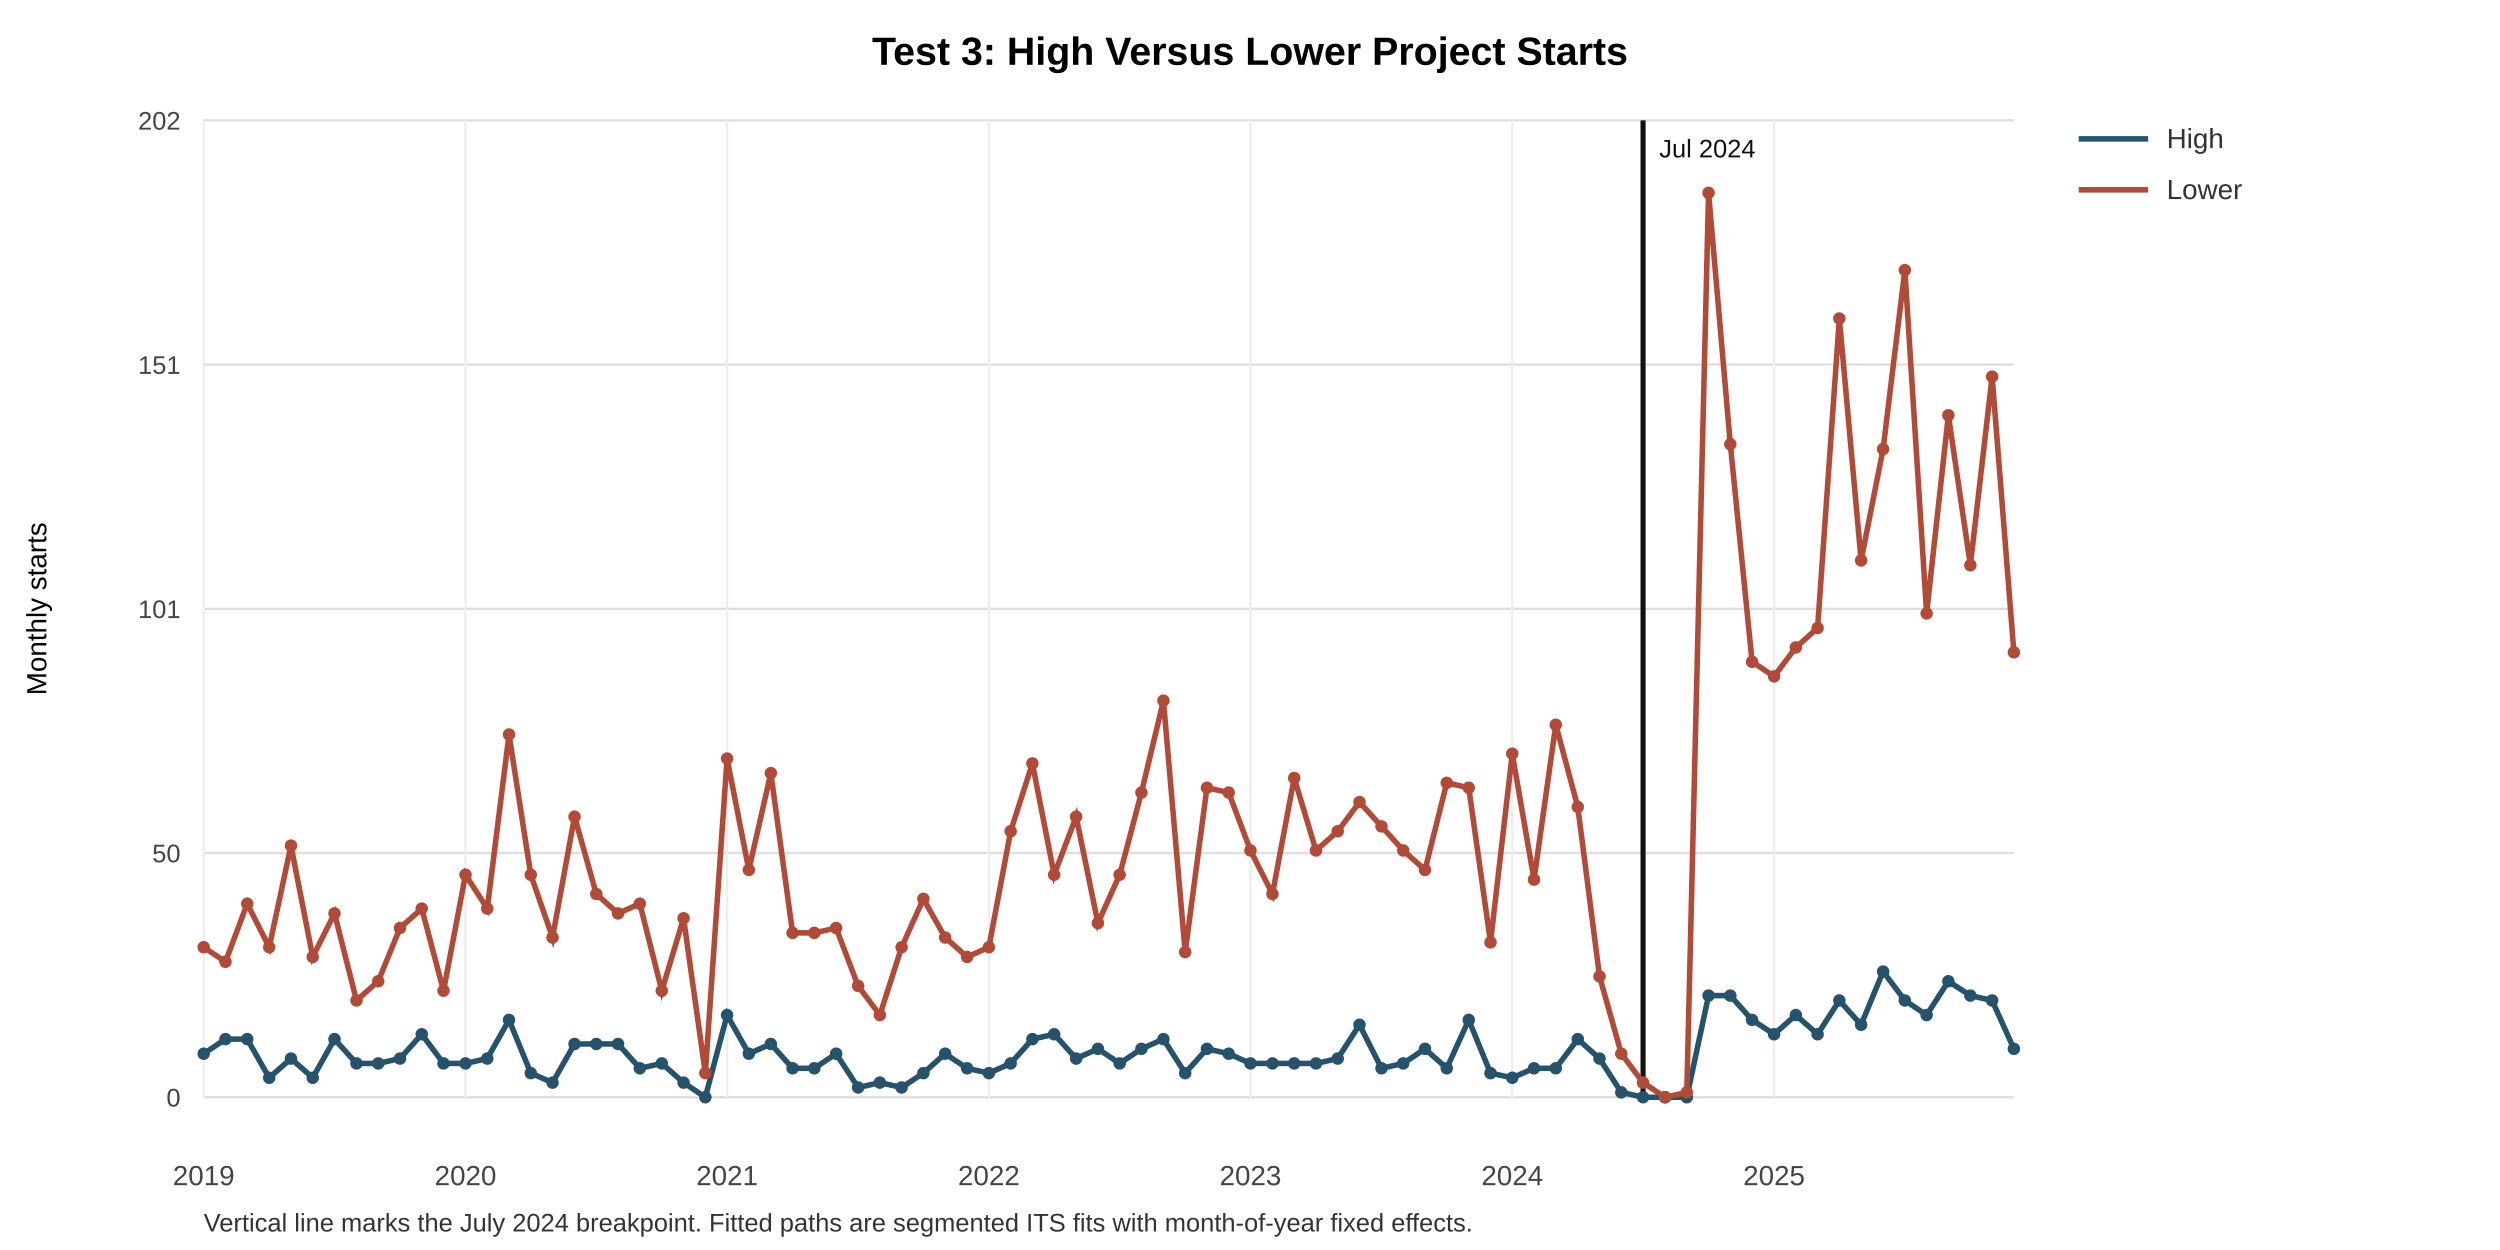
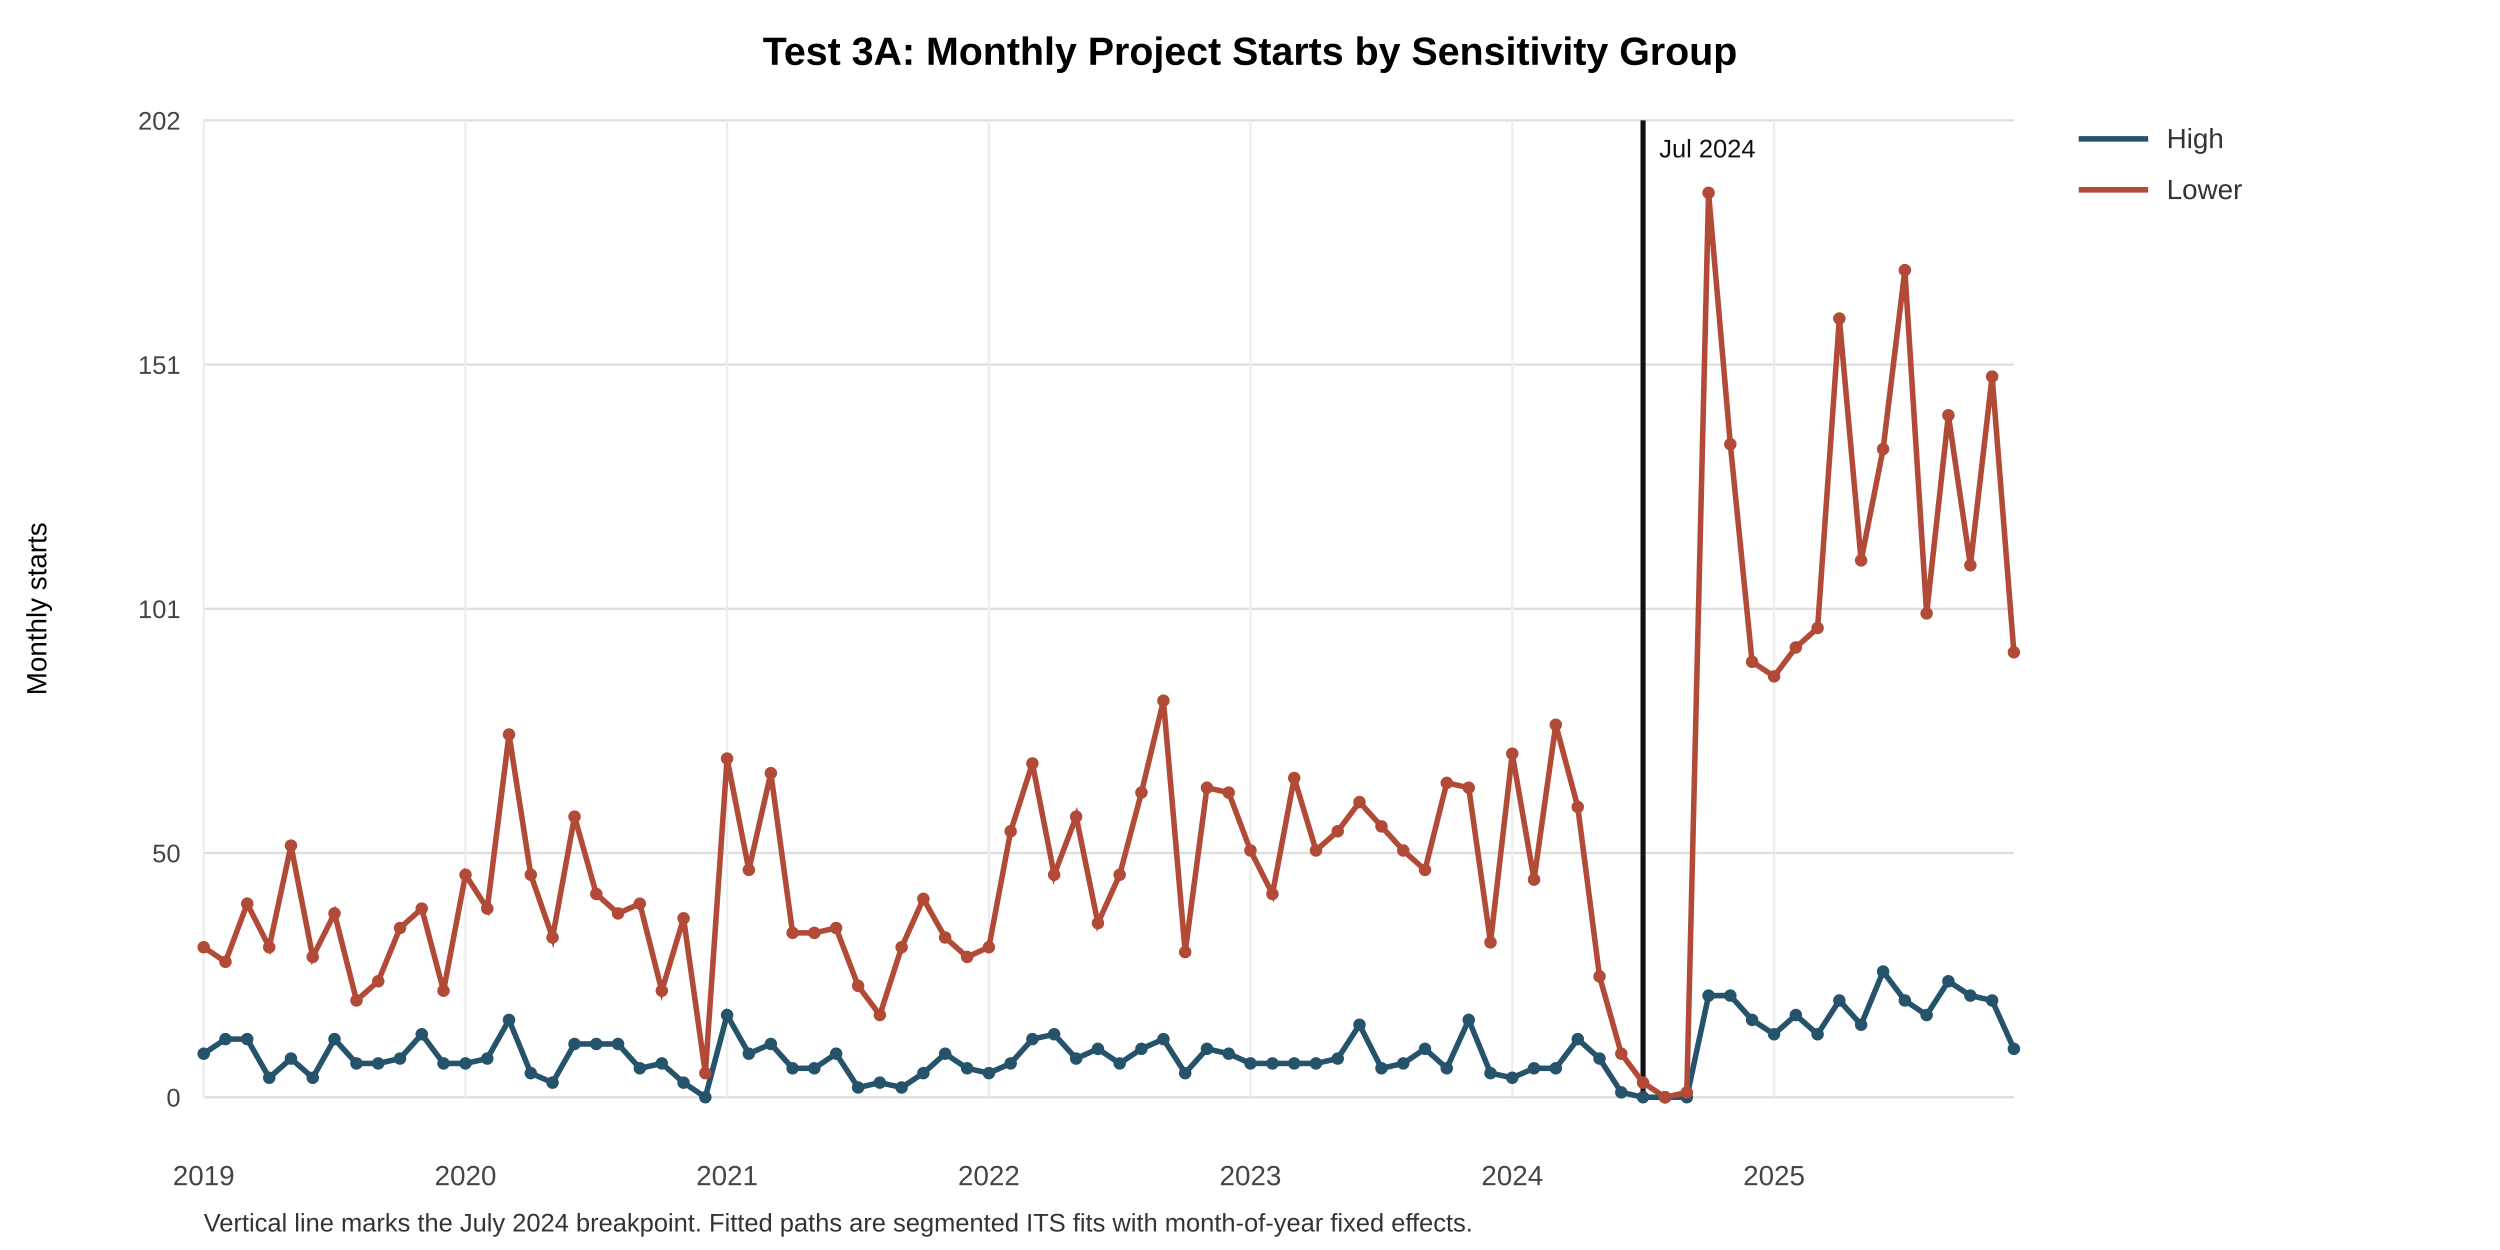
<svg xmlns="http://www.w3.org/2000/svg" width="1080" height="540" viewBox="0 0 1080 540">
  <rect width="100%" height="100%" fill="#ffffff" />
-   <text x="540.0" y="28" text-anchor="middle" font-family="Arial, sans-serif" font-size="17" font-weight="700">Test 3: High Versus Lower Project Starts</text>
+   <text x="540.0" y="28" text-anchor="middle" font-family="Arial, sans-serif" font-size="17" font-weight="700">Test 3A: Monthly Project Starts by Sensitivity Group</text>
  <line x1="88" y1="474.0" x2="870" y2="474.0" stroke="#dedede" />
  <text x="78" y="478.0" text-anchor="end" font-family="Arial, sans-serif" font-size="11" fill="#444">0</text>
  <line x1="88" y1="368.5" x2="870" y2="368.5" stroke="#dedede" />
  <text x="78" y="372.5" text-anchor="end" font-family="Arial, sans-serif" font-size="11" fill="#444">50</text>
  <line x1="88" y1="263.0" x2="870" y2="263.0" stroke="#dedede" />
  <text x="78" y="267.0" text-anchor="end" font-family="Arial, sans-serif" font-size="11" fill="#444">101</text>
  <line x1="88" y1="157.5" x2="870" y2="157.5" stroke="#dedede" />
  <text x="78" y="161.5" text-anchor="end" font-family="Arial, sans-serif" font-size="11" fill="#444">151</text>
  <line x1="88" y1="52.0" x2="870" y2="52.0" stroke="#dedede" />
  <text x="78" y="56.0" text-anchor="end" font-family="Arial, sans-serif" font-size="11" fill="#444">202</text>
  <line x1="88.0" y1="52" x2="88.0" y2="474" stroke="#eeeeee" />
  <text x="88.0" y="512" text-anchor="middle" font-family="Arial, sans-serif" font-size="12" fill="#444">2019</text>
  <line x1="201.1" y1="52" x2="201.1" y2="474" stroke="#eeeeee" />
  <text x="201.1" y="512" text-anchor="middle" font-family="Arial, sans-serif" font-size="12" fill="#444">2020</text>
  <line x1="314.1" y1="52" x2="314.1" y2="474" stroke="#eeeeee" />
  <text x="314.1" y="512" text-anchor="middle" font-family="Arial, sans-serif" font-size="12" fill="#444">2021</text>
  <line x1="427.2" y1="52" x2="427.2" y2="474" stroke="#eeeeee" />
  <text x="427.2" y="512" text-anchor="middle" font-family="Arial, sans-serif" font-size="12" fill="#444">2022</text>
  <line x1="540.2" y1="52" x2="540.2" y2="474" stroke="#eeeeee" />
  <text x="540.2" y="512" text-anchor="middle" font-family="Arial, sans-serif" font-size="12" fill="#444">2023</text>
  <line x1="653.3" y1="52" x2="653.3" y2="474" stroke="#eeeeee" />
  <text x="653.3" y="512" text-anchor="middle" font-family="Arial, sans-serif" font-size="12" fill="#444">2024</text>
  <line x1="766.4" y1="52" x2="766.4" y2="474" stroke="#eeeeee" />
  <text x="766.4" y="512" text-anchor="middle" font-family="Arial, sans-serif" font-size="12" fill="#444">2025</text>
  <line x1="709.8" y1="52" x2="709.8" y2="474" stroke="#111" stroke-width="2.2" />
  <text x="716.8" y="68" font-family="Arial, sans-serif" font-size="11" fill="#111">Jul 2024</text>
  <polyline fill="none" stroke="#24536b" stroke-width="2.4" points="88.0,455.2 97.4,448.9 106.8,448.9 116.3,465.6 125.7,457.3 135.1,465.6 144.5,448.9 154.0,459.4 163.4,459.4 172.8,457.3 182.2,446.8 191.6,459.4 201.1,459.4 210.5,457.3 219.9,440.6 229.3,463.6 238.7,467.7 248.2,451.0 257.6,451.0 267.0,451.0 276.4,461.5 285.9,459.4 295.3,467.7 304.7,474.0 314.1,438.5 323.5,455.2 333.0,451.0 342.4,461.5 351.8,461.5 361.2,455.2 370.7,469.8 380.1,467.7 389.5,469.8 398.9,463.6 408.3,455.2 417.8,461.5 427.2,463.6 436.6,459.4 446.0,448.9 455.4,446.8 464.9,457.3 474.3,453.1 483.7,459.4 493.1,453.1 502.6,448.9 512.0,463.6 521.4,453.1 530.8,455.2 540.2,459.4 549.7,459.4 559.1,459.4 568.5,459.4 577.9,457.3 587.3,442.7 596.8,461.5 606.2,459.4 615.6,453.1 625.0,461.5 634.5,440.6 643.9,463.6 653.3,465.6 662.7,461.5 672.1,461.5 681.6,448.9 691.0,457.3 700.4,471.9 709.8,474.0 719.3,474.0 728.7,474.0 738.1,430.1 747.5,430.1 756.9,440.6 766.4,446.8 775.8,438.5 785.2,446.8 794.6,432.2 804.0,442.7 813.5,419.7 822.9,432.2 832.3,438.5 841.7,423.9 851.2,430.1 860.6,432.2 870.0,453.1" />
  <circle cx="88.0" cy="455.2" r="2.7" fill="#24536b" />
  <circle cx="97.4" cy="448.9" r="2.7" fill="#24536b" />
  <circle cx="106.8" cy="448.9" r="2.7" fill="#24536b" />
  <circle cx="116.3" cy="465.6" r="2.7" fill="#24536b" />
  <circle cx="125.7" cy="457.3" r="2.7" fill="#24536b" />
  <circle cx="135.1" cy="465.6" r="2.7" fill="#24536b" />
  <circle cx="144.5" cy="448.9" r="2.7" fill="#24536b" />
  <circle cx="154.0" cy="459.4" r="2.7" fill="#24536b" />
  <circle cx="163.4" cy="459.4" r="2.7" fill="#24536b" />
  <circle cx="172.8" cy="457.3" r="2.7" fill="#24536b" />
  <circle cx="182.2" cy="446.8" r="2.7" fill="#24536b" />
  <circle cx="191.6" cy="459.4" r="2.7" fill="#24536b" />
  <circle cx="201.1" cy="459.4" r="2.7" fill="#24536b" />
  <circle cx="210.5" cy="457.3" r="2.7" fill="#24536b" />
  <circle cx="219.9" cy="440.6" r="2.7" fill="#24536b" />
  <circle cx="229.3" cy="463.6" r="2.7" fill="#24536b" />
  <circle cx="238.7" cy="467.7" r="2.7" fill="#24536b" />
  <circle cx="248.2" cy="451.0" r="2.7" fill="#24536b" />
  <circle cx="257.6" cy="451.0" r="2.7" fill="#24536b" />
  <circle cx="267.0" cy="451.0" r="2.7" fill="#24536b" />
  <circle cx="276.4" cy="461.5" r="2.7" fill="#24536b" />
  <circle cx="285.9" cy="459.4" r="2.7" fill="#24536b" />
  <circle cx="295.3" cy="467.7" r="2.7" fill="#24536b" />
  <circle cx="304.7" cy="474.0" r="2.7" fill="#24536b" />
  <circle cx="314.1" cy="438.5" r="2.7" fill="#24536b" />
  <circle cx="323.5" cy="455.2" r="2.7" fill="#24536b" />
  <circle cx="333.0" cy="451.0" r="2.7" fill="#24536b" />
  <circle cx="342.4" cy="461.5" r="2.7" fill="#24536b" />
  <circle cx="351.8" cy="461.5" r="2.7" fill="#24536b" />
  <circle cx="361.2" cy="455.2" r="2.7" fill="#24536b" />
  <circle cx="370.7" cy="469.8" r="2.7" fill="#24536b" />
  <circle cx="380.1" cy="467.7" r="2.7" fill="#24536b" />
  <circle cx="389.5" cy="469.8" r="2.7" fill="#24536b" />
  <circle cx="398.9" cy="463.6" r="2.7" fill="#24536b" />
  <circle cx="408.3" cy="455.2" r="2.7" fill="#24536b" />
  <circle cx="417.8" cy="461.5" r="2.7" fill="#24536b" />
  <circle cx="427.2" cy="463.6" r="2.7" fill="#24536b" />
  <circle cx="436.6" cy="459.4" r="2.7" fill="#24536b" />
  <circle cx="446.0" cy="448.9" r="2.7" fill="#24536b" />
  <circle cx="455.4" cy="446.8" r="2.7" fill="#24536b" />
  <circle cx="464.9" cy="457.3" r="2.7" fill="#24536b" />
  <circle cx="474.3" cy="453.1" r="2.7" fill="#24536b" />
  <circle cx="483.7" cy="459.4" r="2.7" fill="#24536b" />
  <circle cx="493.1" cy="453.1" r="2.7" fill="#24536b" />
  <circle cx="502.6" cy="448.9" r="2.7" fill="#24536b" />
  <circle cx="512.0" cy="463.6" r="2.7" fill="#24536b" />
  <circle cx="521.4" cy="453.1" r="2.7" fill="#24536b" />
  <circle cx="530.8" cy="455.2" r="2.7" fill="#24536b" />
  <circle cx="540.2" cy="459.4" r="2.7" fill="#24536b" />
  <circle cx="549.7" cy="459.4" r="2.7" fill="#24536b" />
  <circle cx="559.1" cy="459.4" r="2.7" fill="#24536b" />
  <circle cx="568.5" cy="459.4" r="2.7" fill="#24536b" />
  <circle cx="577.9" cy="457.3" r="2.7" fill="#24536b" />
  <circle cx="587.3" cy="442.7" r="2.7" fill="#24536b" />
  <circle cx="596.8" cy="461.5" r="2.7" fill="#24536b" />
  <circle cx="606.2" cy="459.4" r="2.7" fill="#24536b" />
  <circle cx="615.6" cy="453.1" r="2.7" fill="#24536b" />
  <circle cx="625.0" cy="461.5" r="2.7" fill="#24536b" />
  <circle cx="634.5" cy="440.6" r="2.7" fill="#24536b" />
  <circle cx="643.9" cy="463.6" r="2.7" fill="#24536b" />
  <circle cx="653.3" cy="465.6" r="2.7" fill="#24536b" />
  <circle cx="662.7" cy="461.5" r="2.7" fill="#24536b" />
  <circle cx="672.1" cy="461.5" r="2.7" fill="#24536b" />
  <circle cx="681.6" cy="448.9" r="2.7" fill="#24536b" />
  <circle cx="691.0" cy="457.3" r="2.7" fill="#24536b" />
  <circle cx="700.4" cy="471.9" r="2.7" fill="#24536b" />
  <circle cx="709.8" cy="474.0" r="2.7" fill="#24536b" />
  <circle cx="719.3" cy="474.0" r="2.7" fill="#24536b" />
  <circle cx="728.7" cy="474.0" r="2.7" fill="#24536b" />
  <circle cx="738.1" cy="430.1" r="2.7" fill="#24536b" />
  <circle cx="747.5" cy="430.1" r="2.7" fill="#24536b" />
  <circle cx="756.9" cy="440.6" r="2.7" fill="#24536b" />
  <circle cx="766.4" cy="446.8" r="2.7" fill="#24536b" />
  <circle cx="775.8" cy="438.5" r="2.7" fill="#24536b" />
  <circle cx="785.2" cy="446.8" r="2.7" fill="#24536b" />
  <circle cx="794.6" cy="432.2" r="2.7" fill="#24536b" />
  <circle cx="804.0" cy="442.7" r="2.7" fill="#24536b" />
  <circle cx="813.5" cy="419.7" r="2.7" fill="#24536b" />
  <circle cx="822.9" cy="432.2" r="2.7" fill="#24536b" />
  <circle cx="832.3" cy="438.5" r="2.7" fill="#24536b" />
  <circle cx="841.7" cy="423.9" r="2.7" fill="#24536b" />
  <circle cx="851.2" cy="430.1" r="2.7" fill="#24536b" />
  <circle cx="860.6" cy="432.2" r="2.7" fill="#24536b" />
  <circle cx="870.0" cy="453.1" r="2.7" fill="#24536b" />
  <line x1="898" y1="60" x2="928" y2="60" stroke="#24536b" stroke-width="2.4" />
  <text x="936" y="64" font-family="Arial, sans-serif" font-size="12" fill="#333">High</text>
  <polyline fill="none" stroke="#b24a38" stroke-width="2.4" points="88.0,409.2 97.4,415.5 106.8,390.4 116.3,409.2 125.7,365.3 135.1,413.4 144.5,394.6 154.0,432.2 163.4,423.9 172.8,400.9 182.2,392.5 191.6,428.0 201.1,377.9 210.5,392.5 219.9,317.3 229.3,377.9 238.7,405.0 248.2,352.8 257.6,386.2 267.0,394.6 276.4,390.4 285.9,428.0 295.3,396.7 304.7,463.6 314.1,327.7 323.5,375.8 333.0,334.0 342.4,403.0 351.8,403.0 361.2,400.9 370.7,425.9 380.1,438.5 389.5,409.2 398.9,388.3 408.3,405.0 417.8,413.4 427.2,409.2 436.6,359.1 446.0,329.8 455.4,377.9 464.9,352.8 474.3,398.8 483.7,377.9 493.1,342.4 502.6,302.7 512.0,411.3 521.4,340.3 530.8,342.4 540.2,367.4 549.7,386.2 559.1,336.1 568.5,367.4 577.9,359.1 587.3,346.5 596.8,357.0 606.2,367.4 615.6,375.8 625.0,338.2 634.5,340.3 643.9,407.1 653.3,325.6 662.7,380.0 672.1,313.1 681.6,348.6 691.0,421.8 700.4,455.2 709.8,467.7 719.3,474.0 728.7,471.9 738.1,83.3 747.5,191.9 756.9,285.9 766.4,292.2 775.8,279.7 785.2,271.3 794.6,137.6 804.0,242.1 813.5,194.0 822.9,116.7 832.3,265.0 841.7,179.4 851.2,244.2 860.6,162.7 870.0,281.8" />
  <circle cx="88.0" cy="409.2" r="2.7" fill="#b24a38" />
  <circle cx="97.4" cy="415.5" r="2.7" fill="#b24a38" />
  <circle cx="106.8" cy="390.4" r="2.7" fill="#b24a38" />
  <circle cx="116.3" cy="409.2" r="2.7" fill="#b24a38" />
  <circle cx="125.7" cy="365.3" r="2.7" fill="#b24a38" />
  <circle cx="135.1" cy="413.4" r="2.7" fill="#b24a38" />
  <circle cx="144.5" cy="394.6" r="2.7" fill="#b24a38" />
  <circle cx="154.0" cy="432.2" r="2.7" fill="#b24a38" />
  <circle cx="163.4" cy="423.9" r="2.7" fill="#b24a38" />
  <circle cx="172.8" cy="400.9" r="2.7" fill="#b24a38" />
  <circle cx="182.2" cy="392.5" r="2.7" fill="#b24a38" />
  <circle cx="191.6" cy="428.0" r="2.7" fill="#b24a38" />
  <circle cx="201.1" cy="377.9" r="2.7" fill="#b24a38" />
  <circle cx="210.5" cy="392.5" r="2.7" fill="#b24a38" />
  <circle cx="219.9" cy="317.3" r="2.7" fill="#b24a38" />
  <circle cx="229.3" cy="377.9" r="2.7" fill="#b24a38" />
  <circle cx="238.7" cy="405.0" r="2.7" fill="#b24a38" />
  <circle cx="248.2" cy="352.8" r="2.7" fill="#b24a38" />
  <circle cx="257.6" cy="386.2" r="2.7" fill="#b24a38" />
  <circle cx="267.0" cy="394.6" r="2.7" fill="#b24a38" />
  <circle cx="276.4" cy="390.4" r="2.7" fill="#b24a38" />
  <circle cx="285.9" cy="428.0" r="2.7" fill="#b24a38" />
  <circle cx="295.3" cy="396.7" r="2.7" fill="#b24a38" />
  <circle cx="304.7" cy="463.6" r="2.7" fill="#b24a38" />
  <circle cx="314.1" cy="327.7" r="2.7" fill="#b24a38" />
  <circle cx="323.5" cy="375.8" r="2.7" fill="#b24a38" />
  <circle cx="333.0" cy="334.0" r="2.7" fill="#b24a38" />
  <circle cx="342.4" cy="403.0" r="2.7" fill="#b24a38" />
  <circle cx="351.8" cy="403.0" r="2.7" fill="#b24a38" />
  <circle cx="361.2" cy="400.9" r="2.7" fill="#b24a38" />
  <circle cx="370.7" cy="425.9" r="2.7" fill="#b24a38" />
  <circle cx="380.1" cy="438.5" r="2.7" fill="#b24a38" />
  <circle cx="389.5" cy="409.2" r="2.7" fill="#b24a38" />
  <circle cx="398.9" cy="388.3" r="2.7" fill="#b24a38" />
  <circle cx="408.3" cy="405.0" r="2.7" fill="#b24a38" />
  <circle cx="417.8" cy="413.4" r="2.7" fill="#b24a38" />
  <circle cx="427.2" cy="409.2" r="2.7" fill="#b24a38" />
  <circle cx="436.6" cy="359.1" r="2.7" fill="#b24a38" />
  <circle cx="446.0" cy="329.8" r="2.7" fill="#b24a38" />
  <circle cx="455.4" cy="377.9" r="2.7" fill="#b24a38" />
  <circle cx="464.9" cy="352.8" r="2.7" fill="#b24a38" />
  <circle cx="474.3" cy="398.8" r="2.7" fill="#b24a38" />
  <circle cx="483.7" cy="377.9" r="2.7" fill="#b24a38" />
  <circle cx="493.1" cy="342.4" r="2.7" fill="#b24a38" />
  <circle cx="502.6" cy="302.7" r="2.7" fill="#b24a38" />
  <circle cx="512.0" cy="411.3" r="2.7" fill="#b24a38" />
  <circle cx="521.4" cy="340.3" r="2.7" fill="#b24a38" />
  <circle cx="530.8" cy="342.4" r="2.7" fill="#b24a38" />
  <circle cx="540.2" cy="367.4" r="2.7" fill="#b24a38" />
  <circle cx="549.7" cy="386.2" r="2.7" fill="#b24a38" />
  <circle cx="559.1" cy="336.1" r="2.7" fill="#b24a38" />
  <circle cx="568.5" cy="367.4" r="2.7" fill="#b24a38" />
  <circle cx="577.9" cy="359.1" r="2.7" fill="#b24a38" />
  <circle cx="587.3" cy="346.5" r="2.7" fill="#b24a38" />
  <circle cx="596.8" cy="357.0" r="2.7" fill="#b24a38" />
  <circle cx="606.2" cy="367.4" r="2.7" fill="#b24a38" />
  <circle cx="615.6" cy="375.8" r="2.7" fill="#b24a38" />
  <circle cx="625.0" cy="338.2" r="2.7" fill="#b24a38" />
  <circle cx="634.5" cy="340.3" r="2.7" fill="#b24a38" />
  <circle cx="643.9" cy="407.1" r="2.7" fill="#b24a38" />
  <circle cx="653.3" cy="325.6" r="2.7" fill="#b24a38" />
  <circle cx="662.7" cy="380.0" r="2.7" fill="#b24a38" />
  <circle cx="672.1" cy="313.1" r="2.7" fill="#b24a38" />
  <circle cx="681.6" cy="348.6" r="2.7" fill="#b24a38" />
  <circle cx="691.0" cy="421.8" r="2.7" fill="#b24a38" />
  <circle cx="700.4" cy="455.2" r="2.7" fill="#b24a38" />
  <circle cx="709.8" cy="467.7" r="2.7" fill="#b24a38" />
  <circle cx="719.3" cy="474.0" r="2.7" fill="#b24a38" />
  <circle cx="728.7" cy="471.9" r="2.7" fill="#b24a38" />
  <circle cx="738.1" cy="83.3" r="2.7" fill="#b24a38" />
  <circle cx="747.5" cy="191.9" r="2.7" fill="#b24a38" />
  <circle cx="756.9" cy="285.9" r="2.7" fill="#b24a38" />
  <circle cx="766.4" cy="292.2" r="2.7" fill="#b24a38" />
  <circle cx="775.8" cy="279.7" r="2.7" fill="#b24a38" />
  <circle cx="785.2" cy="271.3" r="2.7" fill="#b24a38" />
  <circle cx="794.6" cy="137.6" r="2.7" fill="#b24a38" />
  <circle cx="804.0" cy="242.1" r="2.7" fill="#b24a38" />
  <circle cx="813.5" cy="194.0" r="2.7" fill="#b24a38" />
  <circle cx="822.9" cy="116.7" r="2.7" fill="#b24a38" />
  <circle cx="832.3" cy="265.0" r="2.7" fill="#b24a38" />
  <circle cx="841.7" cy="179.4" r="2.7" fill="#b24a38" />
  <circle cx="851.2" cy="244.2" r="2.7" fill="#b24a38" />
  <circle cx="860.6" cy="162.7" r="2.7" fill="#b24a38" />
  <circle cx="870.0" cy="281.8" r="2.7" fill="#b24a38" />
  <line x1="898" y1="82" x2="928" y2="82" stroke="#b24a38" stroke-width="2.4" />
  <text x="936" y="86" font-family="Arial, sans-serif" font-size="12" fill="#333">Lower</text>
  <text x="20" y="263.0" transform="rotate(-90 20 263.0)" text-anchor="middle" font-family="Arial, sans-serif" font-size="12">Monthly starts</text>
  <text x="88" y="532" font-family="Arial, sans-serif" font-size="11" fill="#333">Vertical line marks the July 2024 breakpoint. Fitted paths are segmented ITS fits with month-of-year fixed effects.</text>
</svg>
